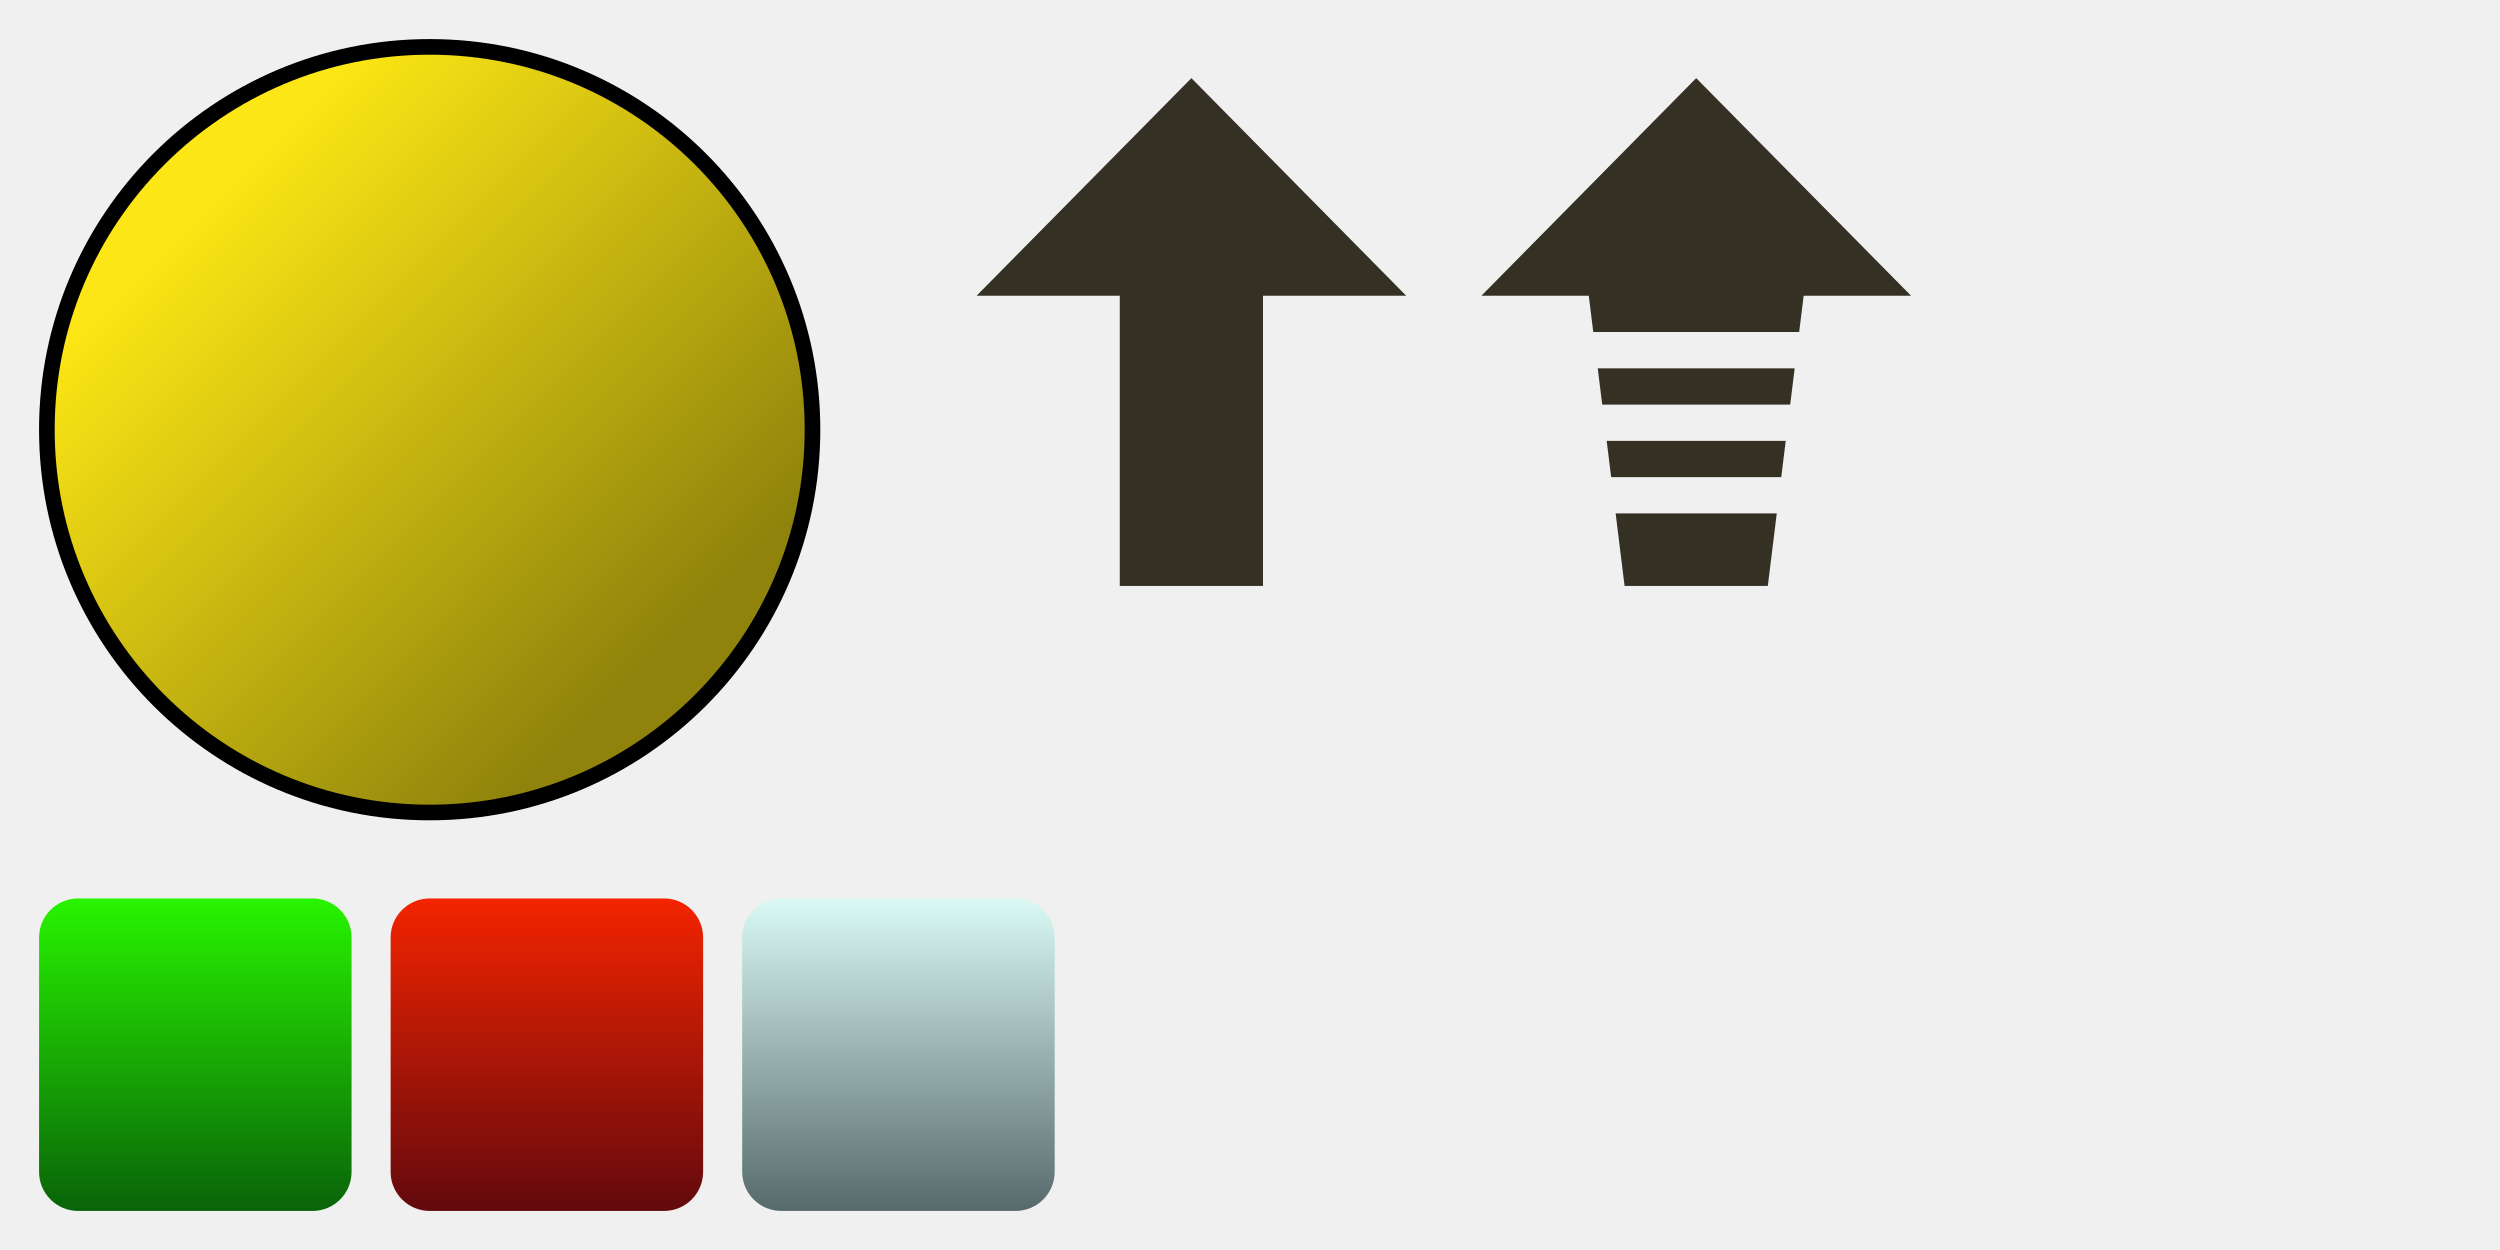
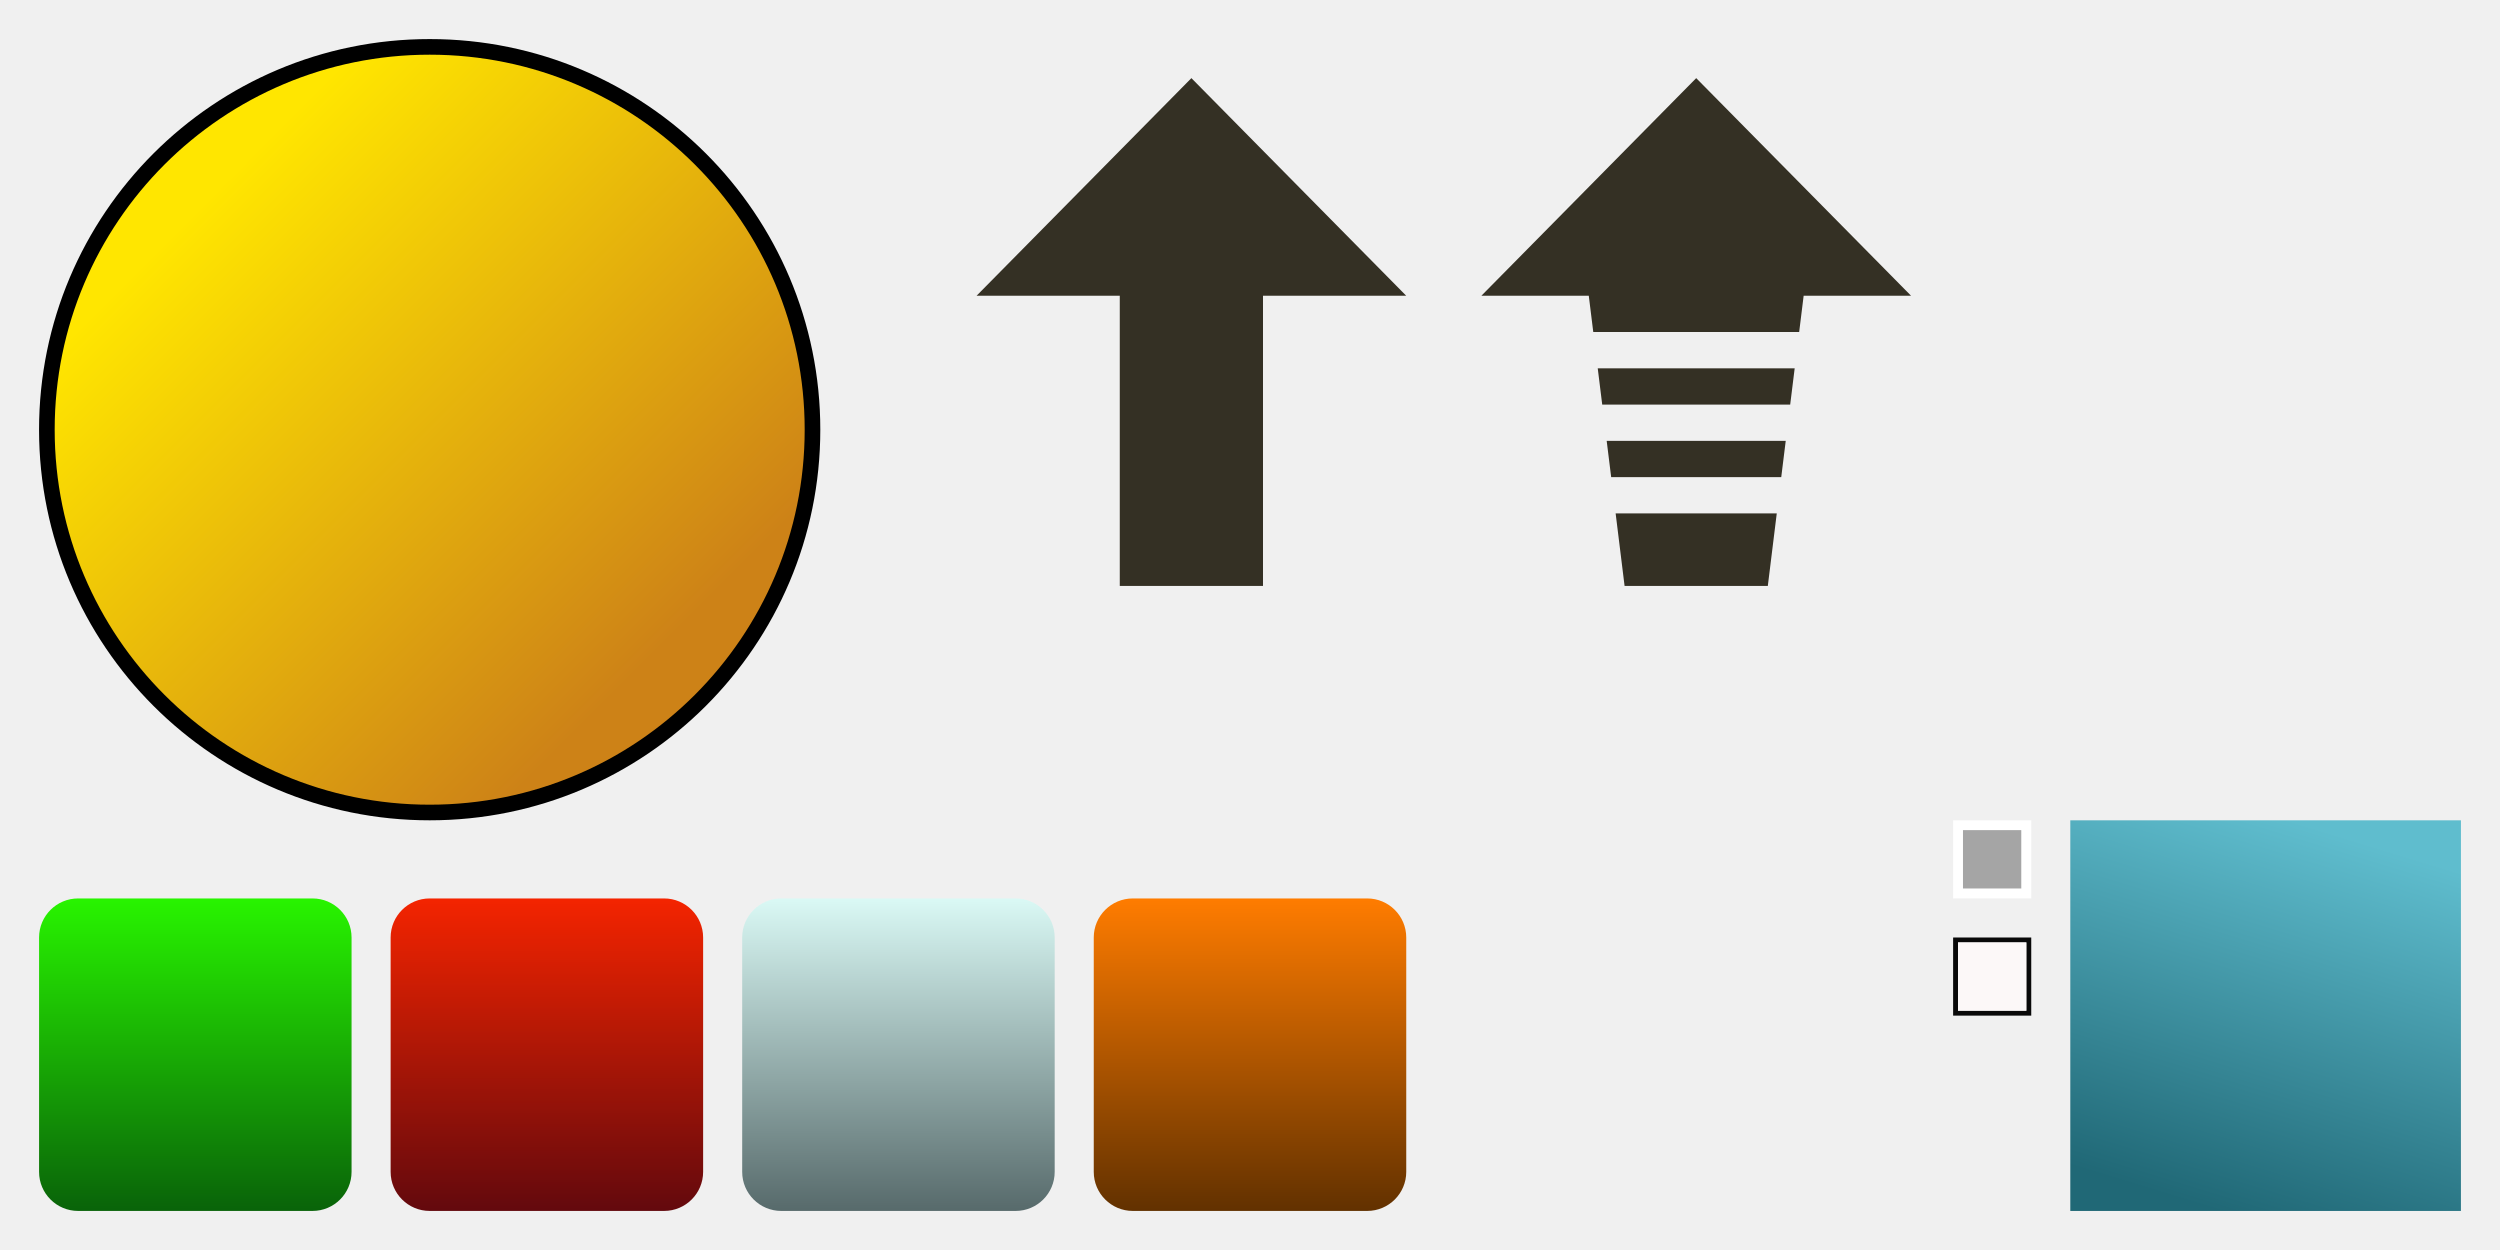
<svg xmlns="http://www.w3.org/2000/svg" xmlns:xlink="http://www.w3.org/1999/xlink" width="512" height="256" viewBox="0 0 135.467 67.733" version="1.1" id="svg8">
  <defs id="defs2">
+     <linearGradient id="linearGradient5941">
+       <stop style="stop-color:#ff7c00;stop-opacity:1" offset="0" id="stop5937" />
+       <stop style="stop-color:#623100;stop-opacity:1" offset="1" id="stop5939" />
+     </linearGradient>
    <linearGradient id="linearGradient4629">
      <stop id="stop4625" offset="0" style="stop-color:#daf9f5;stop-opacity:1" />
      <stop id="stop4627" offset="1" style="stop-color:#576a6b;stop-opacity:1" />
    </linearGradient>
    <linearGradient id="linearGradient4596">
-       <stop style="stop-color:#fce615;stop-opacity:1;" offset="0" id="stop4592" />
-       <stop style="stop-color:#8f830c;stop-opacity:1" offset="1" id="stop4594" />
+       <stop style="stop-color:#ffe600;stop-opacity:1" offset="0" id="stop4592" />
+       <stop style="stop-color:#cd8217;stop-opacity:1" offset="1" id="stop4594" />
    </linearGradient>
    <linearGradient id="linearGradient4544">
      <stop id="stop4540" offset="0" style="stop-color:#f42400;stop-opacity:1" />
      <stop id="stop4542" offset="1" style="stop-color:#63090d;stop-opacity:1" />
    </linearGradient>
    <linearGradient id="linearGradient4495-9-7">
      <stop style="stop-color:#28f400;stop-opacity:1" offset="0" id="stop4491" />
      <stop style="stop-color:#096309;stop-opacity:1" offset="1" id="stop4493" />
    </linearGradient>
    <linearGradient xlink:href="#linearGradient4495-9-7" id="linearGradient4497" x1="10.583" y1="277.95" x2="10.583" y2="294.883" gradientUnits="userSpaceOnUse" />
    <linearGradient xlink:href="#linearGradient4544" id="linearGradient4533" gradientUnits="userSpaceOnUse" x1="10.583" y1="277.95" x2="10.583" y2="294.883" />
    <linearGradient xlink:href="#linearGradient4596" id="linearGradient4598" x1="-10.526" y1="235.618" x2="4.164" y2="250.304" gradientUnits="userSpaceOnUse" gradientTransform="matrix(1.666667,0,0,1.666667,11.28889,-154.2555)" />
    <linearGradient xlink:href="#linearGradient4629" id="linearGradient4618" gradientUnits="userSpaceOnUse" x1="10.583" y1="277.95" x2="10.583" y2="294.883" />
+     <linearGradient xlink:href="#linearGradient6315" id="linearGradient6317" x1="70.5" y1="273.5" x2="147" y2="-32.5" gradientUnits="userSpaceOnUse" gradientTransform="matrix(0.05636928,0,0,0.0689468,96.76915,275.9229)" />
+     <linearGradient id="linearGradient6315">
+       <stop style="stop-color:#206876;stop-opacity:1" offset="0" id="stop6311" />
+       <stop style="stop-color:#5fbdce;stop-opacity:1" offset="1" id="stop6313" />
+     </linearGradient>
+     <linearGradient xlink:href="#linearGradient5941" id="linearGradient5935" gradientUnits="userSpaceOnUse" x1="10.583" y1="277.95" x2="10.583" y2="294.883" />
  </defs>
  <g id="layer1" transform="translate(0,-229.2666)">
    <g id="g4525">
      <rect rx="2.117" y="277.95" x="2.117" height="16.933" width="16.933" id="rect4485" style="opacity:1;fill:url(#linearGradient4497);fill-opacity:1;fill-rule:nonzero;stroke:none;stroke-width:0.265;stroke-linejoin:miter;stroke-miterlimit:4;stroke-dasharray:none;stroke-opacity:1;paint-order:stroke markers fill" />
    </g>
    <g id="g4531" transform="translate(19.05,5.1187499e-6)">
      <rect style="opacity:1;fill:url(#linearGradient4533);fill-opacity:1;fill-rule:nonzero;stroke:none;stroke-width:0.265;stroke-linejoin:miter;stroke-miterlimit:4;stroke-dasharray:none;stroke-opacity:1;paint-order:stroke markers fill" id="rect4527" width="16.933" height="16.933" x="2.117" y="277.95" rx="2.117" />
      <circle style="opacity:1;fill:url(#linearGradient4598);fill-opacity:1;fill-rule:nonzero;stroke:#000000;stroke-width:1.693;stroke-linejoin:miter;stroke-miterlimit:4;stroke-dasharray:none;stroke-opacity:1;paint-order:stroke markers fill" id="path4548" cx="4.233" cy="252.55" r="20.32" />
      <path style="opacity:1;fill:#343024;fill-opacity:1;fill-rule:nonzero;stroke:none;stroke-width:2.071;stroke-linejoin:miter;stroke-miterlimit:4;stroke-dasharray:none;stroke-opacity:1;paint-order:stroke markers fill" d="m 45.508,233.5 -11.642,11.793 h 7.761 v 15.724 h 7.761 v -15.724 h 7.761 z" id="rect4550" />
      <path style="opacity:1;fill:#343024;fill-opacity:1;fill-rule:nonzero;stroke:none;stroke-width:2.071;stroke-linejoin:miter;stroke-miterlimit:4;stroke-dasharray:none;stroke-opacity:1;paint-order:stroke markers fill" d="m 72.862,233.5 -11.642,11.793 h 5.821 l 0.243,1.965 h 11.157 l 0.243,-1.965 h 5.821 z m -5.336,15.724 0.243,1.965 h 10.186 l 0.243,-1.965 z m 0.485,3.931 0.243,1.965 h 9.216 l 0.243,-1.965 z m 0.485,3.931 0.485,3.931 h 7.761 l 0.485,-3.931 z" id="path4589" />
+       <rect style="display:inline;opacity:1;fill:url(#linearGradient6317);fill-opacity:1;fill-rule:nonzero;stroke:none;stroke-width:0.707;stroke-linejoin:round;stroke-miterlimit:4;stroke-dasharray:none;stroke-opacity:1;paint-order:stroke markers fill" id="rect6309" width="21.167" height="21.167" x="93.133" y="273.717" />
+       <g id="g5923" transform="translate(21.16667,-2.116665)">
+         <path id="rect5893-2" d="m 66.146,276.362 h 3.175 v 3.175 h -3.175 z" style="opacity:1;fill:#383838;fill-opacity:0.406;fill-rule:nonzero;stroke:none;stroke-width:0.382;stroke-linejoin:miter;stroke-miterlimit:4;stroke-dasharray:none;stroke-opacity:1;paint-order:stroke markers fill" />
+         <path id="path5916" d="m 65.617,275.833 v 4.233 h 4.233 v -4.233 z m 0.529,0.529 h 3.175 v 3.175 h -3.175 z" style="opacity:1;fill:#ffffff;fill-opacity:1;fill-rule:nonzero;stroke:none;stroke-width:0.51;stroke-linejoin:miter;stroke-miterlimit:4;stroke-dasharray:none;stroke-opacity:1;paint-order:stroke markers fill" />
+       </g>
+       <g transform="translate(21.16667,4.233335)" id="g5929">
+         <g id="g6521">
+           <path id="path5927" transform="matrix(0.2645833,0,0,0.2645833,-40.21666,225.0333)" d="M 400 192 L 400 208 L 416 208 L 416 192 L 400 192 z M 401 193 L 415 193 L 415 207 L 401 207 L 401 193 z " style="opacity:1;fill:#090909;fill-opacity:1;fill-rule:nonzero;stroke:none;stroke-width:1.927;stroke-linejoin:miter;stroke-miterlimit:4;stroke-dasharray:none;stroke-opacity:1;paint-order:stroke markers fill" />
+           <path id="path5925" d="m 65.881,276.098 h 3.704 v 3.704 H 65.881 Z" style="opacity:1;fill:#fffbfb;fill-opacity:0.825;fill-rule:nonzero;stroke:none;stroke-width:0.446;stroke-linejoin:miter;stroke-miterlimit:4;stroke-dasharray:none;stroke-opacity:1;paint-order:stroke markers fill" />
+         </g>
+       </g>
    </g>
    <g id="g4616" transform="translate(38.1,-8.5894532e-6)">
      <rect style="opacity:1;fill:url(#linearGradient4618);fill-opacity:1;fill-rule:nonzero;stroke:none;stroke-width:0.265;stroke-linejoin:miter;stroke-miterlimit:4;stroke-dasharray:none;stroke-opacity:1;paint-order:stroke markers fill" id="rect4614" width="16.933" height="16.933" x="2.117" y="277.95" rx="2.117" />
    </g>
+     <g transform="translate(57.15,-8.5894532e-6)" id="g5933">
+       <rect rx="2.117" y="277.95" x="2.117" height="16.933" width="16.933" id="rect5931" style="opacity:1;fill:url(#linearGradient5935);fill-opacity:1;fill-rule:nonzero;stroke:none;stroke-width:0.265;stroke-linejoin:miter;stroke-miterlimit:4;stroke-dasharray:none;stroke-opacity:1;paint-order:stroke markers fill" />
+     </g>
  </g>
</svg>
